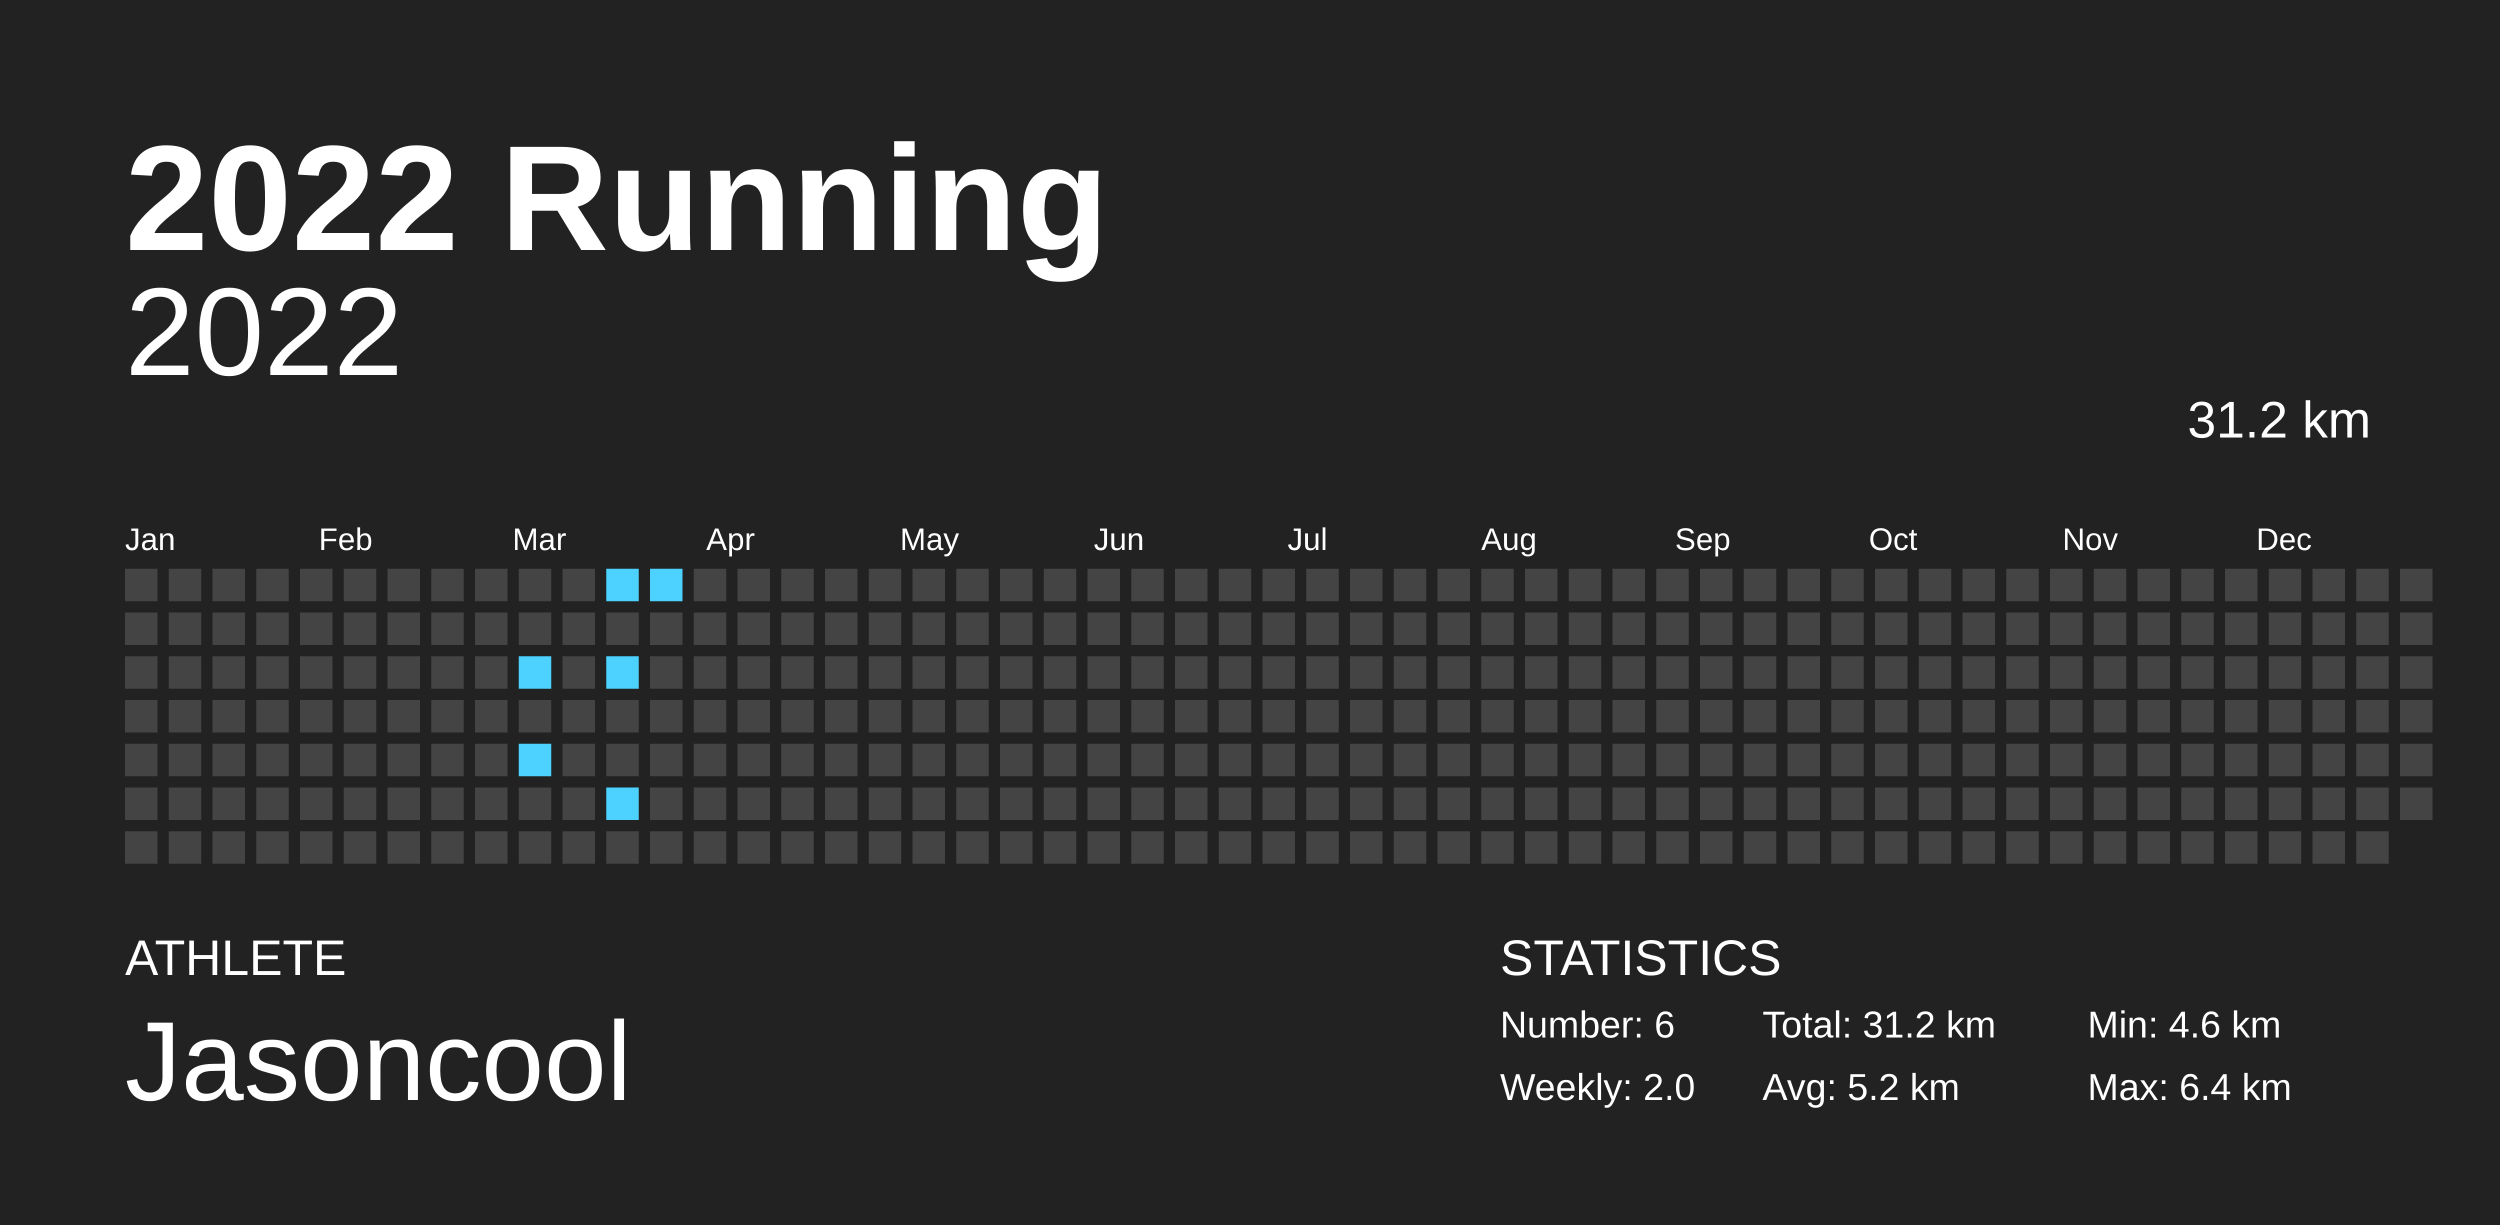
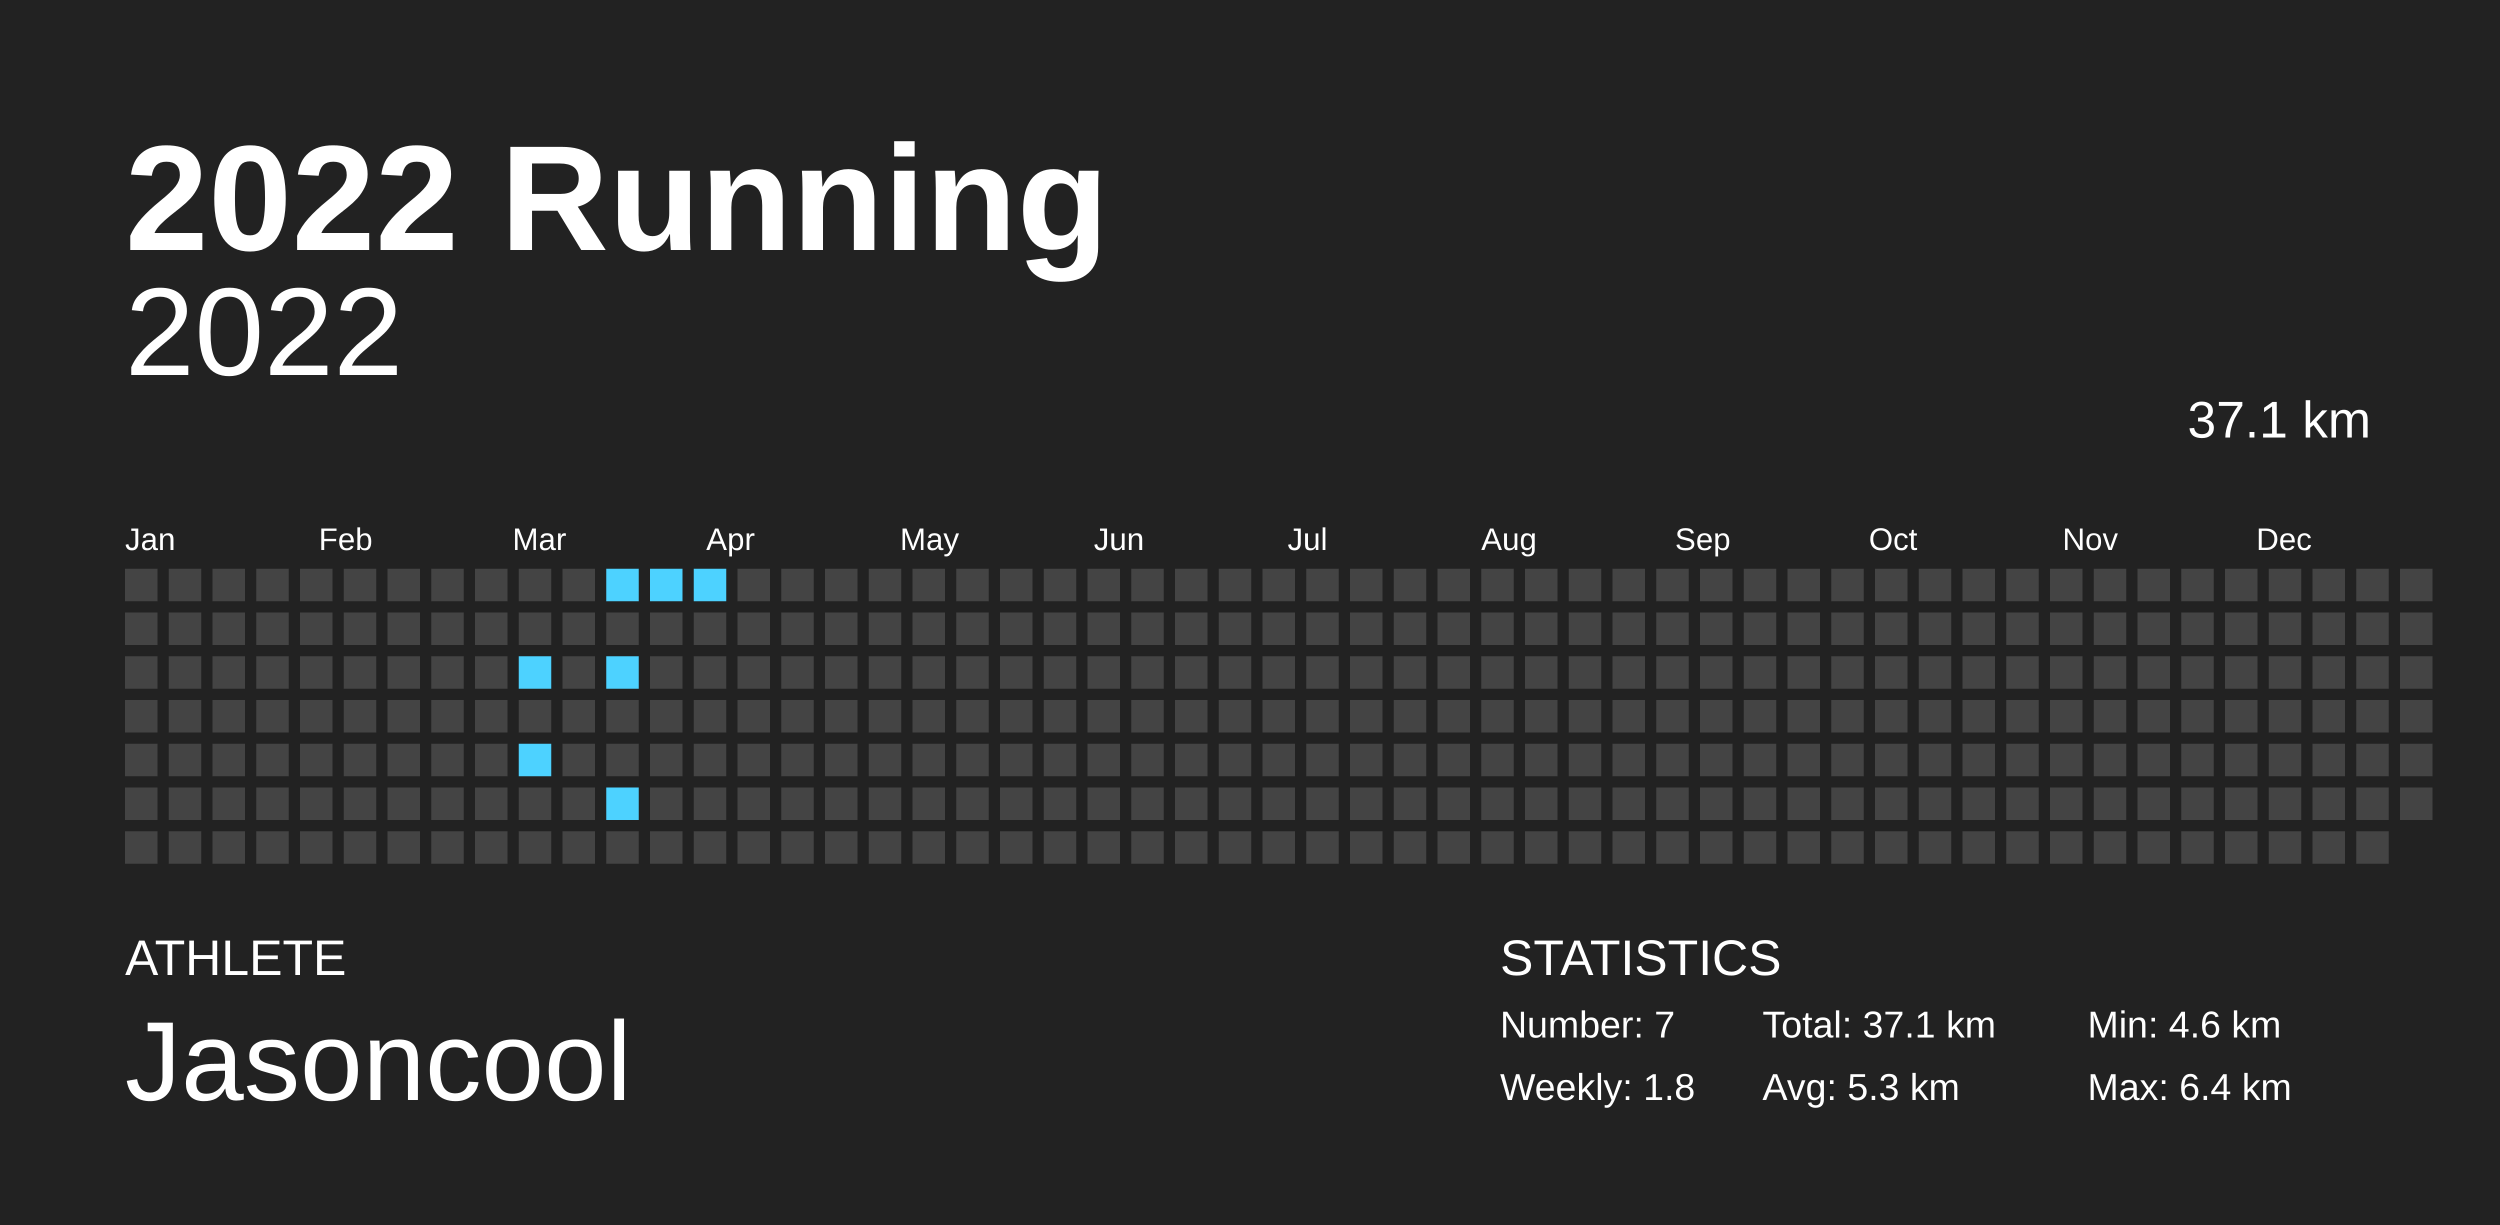
<svg xmlns="http://www.w3.org/2000/svg" baseProfile="full" height="98mm" version="1.1" viewBox="0,0,200,98" width="200mm">
  <defs />
  <rect fill="#222222" height="98" width="200" x="0" y="0" />
  <text fill="#FFFFFF" style="font-size:12px; font-family:Arial; font-weight:bold;" x="10" y="20">2022 Running</text>
  <text fill="#FFFFFF" style="font-size:4px; font-family:Arial" x="10" y="78">ATHLETE</text>
  <text fill="#FFFFFF" style="font-size:9px; font-family:Arial" x="10" y="88">Jasoncool</text>
  <text fill="#FFFFFF" style="font-size:4px; font-family:Arial" x="120" y="78">STATISTICS</text>
-   <text fill="#FFFFFF" style="font-size:3px; font-family:Arial" x="120" y="83">Number: 6</text>
-   <text fill="#FFFFFF" style="font-size:3px; font-family:Arial" x="120" y="88">Weekly: 2.0</text>
-   <text fill="#FFFFFF" style="font-size:3px; font-family:Arial" x="141" y="83">Total: 31.2 km</text>
-   <text fill="#FFFFFF" style="font-size:3px; font-family:Arial" x="141" y="88">Avg: 5.2 km</text>
+   <text fill="#FFFFFF" style="font-size:3px; font-family:Arial" x="120" y="83">Number: 7</text>
+   <text fill="#FFFFFF" style="font-size:3px; font-family:Arial" x="120" y="88">Weekly: 1.8</text>
+   <text fill="#FFFFFF" style="font-size:3px; font-family:Arial" x="141" y="83">Total: 37.1 km</text>
+   <text fill="#FFFFFF" style="font-size:3px; font-family:Arial" x="141" y="88">Avg: 5.3 km</text>
  <text fill="#FFFFFF" style="font-size:3px; font-family:Arial" x="167" y="83">Min: 4.6 km</text>
  <text fill="#FFFFFF" style="font-size:3px; font-family:Arial" x="167" y="88">Max: 6.4 km</text>
  <text alignment-baseline="hanging" fill="#FFFFFF" style="font-size:10.0px; font-family:Arial;" x="10" y="30">2022</text>
-   <text alignment-baseline="hanging" fill="#FFFFFF" style="font-size:4.125px; font-family:Arial;" x="175" y="35">31.2 km</text>
+   <text alignment-baseline="hanging" fill="#FFFFFF" style="font-size:4.125px; font-family:Arial;" x="175" y="35">37.1 km</text>
  <text fill="#FFFFFF" style="font-size:2.5px; font-family:Arial" x="10.0" y="44">Jan</text>
  <text fill="#FFFFFF" style="font-size:2.5px; font-family:Arial" x="25.5" y="44">Feb</text>
  <text fill="#FFFFFF" style="font-size:2.5px; font-family:Arial" x="41.0" y="44">Mar</text>
  <text fill="#FFFFFF" style="font-size:2.5px; font-family:Arial" x="56.5" y="44">Apr</text>
  <text fill="#FFFFFF" style="font-size:2.5px; font-family:Arial" x="72.0" y="44">May</text>
  <text fill="#FFFFFF" style="font-size:2.5px; font-family:Arial" x="87.5" y="44">Jun</text>
  <text fill="#FFFFFF" style="font-size:2.5px; font-family:Arial" x="103.0" y="44">Jul</text>
  <text fill="#FFFFFF" style="font-size:2.5px; font-family:Arial" x="118.5" y="44">Aug</text>
  <text fill="#FFFFFF" style="font-size:2.5px; font-family:Arial" x="134.0" y="44">Sep</text>
  <text fill="#FFFFFF" style="font-size:2.5px; font-family:Arial" x="149.5" y="44">Oct</text>
  <text fill="#FFFFFF" style="font-size:2.5px; font-family:Arial" x="165.0" y="44">Nov</text>
  <text fill="#FFFFFF" style="font-size:2.5px; font-family:Arial" x="180.5" y="44">Dec</text>
  <rect fill="#444444" height="2.6" width="2.6" x="10.0" y="45.5" />
  <rect fill="#444444" height="2.6" width="2.6" x="10.0" y="49.0" />
  <rect fill="#444444" height="2.6" width="2.6" x="10.0" y="52.5" />
  <rect fill="#444444" height="2.6" width="2.6" x="10.0" y="56.0" />
  <rect fill="#444444" height="2.6" width="2.6" x="10.0" y="59.5" />
  <rect fill="#444444" height="2.6" width="2.6" x="10.0" y="63.0" />
  <rect fill="#444444" height="2.6" width="2.6" x="10.0" y="66.5" />
  <rect fill="#444444" height="2.6" width="2.6" x="13.5" y="45.5" />
  <rect fill="#444444" height="2.6" width="2.6" x="13.5" y="49.0" />
  <rect fill="#444444" height="2.6" width="2.6" x="13.5" y="52.5" />
  <rect fill="#444444" height="2.6" width="2.6" x="13.5" y="56.0" />
  <rect fill="#444444" height="2.6" width="2.6" x="13.5" y="59.5" />
  <rect fill="#444444" height="2.6" width="2.6" x="13.5" y="63.0" />
  <rect fill="#444444" height="2.6" width="2.6" x="13.5" y="66.5" />
  <rect fill="#444444" height="2.6" width="2.6" x="17.0" y="45.5" />
  <rect fill="#444444" height="2.6" width="2.6" x="17.0" y="49.0" />
  <rect fill="#444444" height="2.6" width="2.6" x="17.0" y="52.5" />
  <rect fill="#444444" height="2.6" width="2.6" x="17.0" y="56.0" />
  <rect fill="#444444" height="2.6" width="2.6" x="17.0" y="59.5" />
  <rect fill="#444444" height="2.6" width="2.6" x="17.0" y="63.0" />
  <rect fill="#444444" height="2.6" width="2.6" x="17.0" y="66.5" />
  <rect fill="#444444" height="2.6" width="2.6" x="20.5" y="45.5" />
  <rect fill="#444444" height="2.6" width="2.6" x="20.5" y="49.0" />
  <rect fill="#444444" height="2.6" width="2.6" x="20.5" y="52.5" />
  <rect fill="#444444" height="2.6" width="2.6" x="20.5" y="56.0" />
  <rect fill="#444444" height="2.6" width="2.6" x="20.5" y="59.5" />
  <rect fill="#444444" height="2.6" width="2.6" x="20.5" y="63.0" />
  <rect fill="#444444" height="2.6" width="2.6" x="20.5" y="66.5" />
  <rect fill="#444444" height="2.6" width="2.6" x="24.0" y="45.5" />
  <rect fill="#444444" height="2.6" width="2.6" x="24.0" y="49.0" />
  <rect fill="#444444" height="2.6" width="2.6" x="24.0" y="52.5" />
  <rect fill="#444444" height="2.6" width="2.6" x="24.0" y="56.0" />
  <rect fill="#444444" height="2.6" width="2.6" x="24.0" y="59.5" />
  <rect fill="#444444" height="2.6" width="2.6" x="24.0" y="63.0" />
  <rect fill="#444444" height="2.6" width="2.6" x="24.0" y="66.5" />
  <rect fill="#444444" height="2.6" width="2.6" x="27.5" y="45.5" />
  <rect fill="#444444" height="2.6" width="2.6" x="27.5" y="49.0" />
  <rect fill="#444444" height="2.6" width="2.6" x="27.5" y="52.5" />
  <rect fill="#444444" height="2.6" width="2.6" x="27.5" y="56.0" />
  <rect fill="#444444" height="2.6" width="2.6" x="27.5" y="59.5" />
  <rect fill="#444444" height="2.6" width="2.6" x="27.5" y="63.0" />
  <rect fill="#444444" height="2.6" width="2.6" x="27.5" y="66.5" />
  <rect fill="#444444" height="2.6" width="2.6" x="31.0" y="45.5" />
  <rect fill="#444444" height="2.6" width="2.6" x="31.0" y="49.0" />
  <rect fill="#444444" height="2.6" width="2.6" x="31.0" y="52.5" />
  <rect fill="#444444" height="2.6" width="2.6" x="31.0" y="56.0" />
  <rect fill="#444444" height="2.6" width="2.6" x="31.0" y="59.5" />
  <rect fill="#444444" height="2.6" width="2.6" x="31.0" y="63.0" />
  <rect fill="#444444" height="2.6" width="2.6" x="31.0" y="66.5" />
  <rect fill="#444444" height="2.6" width="2.6" x="34.5" y="45.5" />
  <rect fill="#444444" height="2.6" width="2.6" x="34.5" y="49.0" />
  <rect fill="#444444" height="2.6" width="2.6" x="34.5" y="52.5" />
  <rect fill="#444444" height="2.6" width="2.6" x="34.5" y="56.0" />
  <rect fill="#444444" height="2.6" width="2.6" x="34.5" y="59.5" />
  <rect fill="#444444" height="2.6" width="2.6" x="34.5" y="63.0" />
  <rect fill="#444444" height="2.6" width="2.6" x="34.5" y="66.5" />
  <rect fill="#444444" height="2.6" width="2.6" x="38.0" y="45.5" />
  <rect fill="#444444" height="2.6" width="2.6" x="38.0" y="49.0" />
  <rect fill="#444444" height="2.6" width="2.6" x="38.0" y="52.5" />
  <rect fill="#444444" height="2.6" width="2.6" x="38.0" y="56.0" />
  <rect fill="#444444" height="2.6" width="2.6" x="38.0" y="59.5" />
  <rect fill="#444444" height="2.6" width="2.6" x="38.0" y="63.0" />
  <rect fill="#444444" height="2.6" width="2.6" x="38.0" y="66.5" />
  <rect fill="#444444" height="2.6" width="2.6" x="41.5" y="45.5" />
  <rect fill="#444444" height="2.6" width="2.6" x="41.5" y="49.0" />
  <rect fill="#4dd2ff" height="2.6" width="2.6" x="41.5" y="52.5" />
  <rect fill="#444444" height="2.6" width="2.6" x="41.5" y="56.0" />
  <rect fill="#4dd2ff" height="2.6" width="2.6" x="41.5" y="59.5" />
  <rect fill="#444444" height="2.6" width="2.6" x="41.5" y="63.0" />
  <rect fill="#444444" height="2.6" width="2.6" x="41.5" y="66.5" />
  <rect fill="#444444" height="2.6" width="2.6" x="45.0" y="45.5" />
  <rect fill="#444444" height="2.6" width="2.6" x="45.0" y="49.0" />
  <rect fill="#444444" height="2.6" width="2.6" x="45.0" y="52.5" />
  <rect fill="#444444" height="2.6" width="2.6" x="45.0" y="56.0" />
  <rect fill="#444444" height="2.6" width="2.6" x="45.0" y="59.5" />
  <rect fill="#444444" height="2.6" width="2.6" x="45.0" y="63.0" />
  <rect fill="#444444" height="2.6" width="2.6" x="45.0" y="66.5" />
  <rect fill="#4dd2ff" height="2.6" width="2.6" x="48.5" y="45.5" />
  <rect fill="#444444" height="2.6" width="2.6" x="48.5" y="49.0" />
  <rect fill="#4dd2ff" height="2.6" width="2.6" x="48.5" y="52.5" />
  <rect fill="#444444" height="2.6" width="2.6" x="48.5" y="56.0" />
  <rect fill="#444444" height="2.6" width="2.6" x="48.5" y="59.5" />
  <rect fill="#4dd2ff" height="2.6" width="2.6" x="48.5" y="63.0" />
  <rect fill="#444444" height="2.6" width="2.6" x="48.5" y="66.5" />
  <rect fill="#4dd2ff" height="2.6" width="2.6" x="52.0" y="45.5" />
  <rect fill="#444444" height="2.6" width="2.6" x="52.0" y="49.0" />
  <rect fill="#444444" height="2.6" width="2.6" x="52.0" y="52.5" />
  <rect fill="#444444" height="2.6" width="2.6" x="52.0" y="56.0" />
  <rect fill="#444444" height="2.6" width="2.6" x="52.0" y="59.5" />
  <rect fill="#444444" height="2.6" width="2.6" x="52.0" y="63.0" />
  <rect fill="#444444" height="2.6" width="2.6" x="52.0" y="66.5" />
-   <rect fill="#444444" height="2.6" width="2.6" x="55.5" y="45.5" />
+   <rect fill="#4dd2ff" height="2.6" width="2.6" x="55.5" y="45.5" />
  <rect fill="#444444" height="2.6" width="2.6" x="55.5" y="49.0" />
  <rect fill="#444444" height="2.6" width="2.6" x="55.5" y="52.5" />
  <rect fill="#444444" height="2.6" width="2.6" x="55.5" y="56.0" />
  <rect fill="#444444" height="2.6" width="2.6" x="55.5" y="59.5" />
  <rect fill="#444444" height="2.6" width="2.6" x="55.5" y="63.0" />
  <rect fill="#444444" height="2.6" width="2.6" x="55.5" y="66.5" />
  <rect fill="#444444" height="2.6" width="2.6" x="59.0" y="45.5" />
  <rect fill="#444444" height="2.6" width="2.6" x="59.0" y="49.0" />
  <rect fill="#444444" height="2.6" width="2.6" x="59.0" y="52.5" />
  <rect fill="#444444" height="2.6" width="2.6" x="59.0" y="56.0" />
  <rect fill="#444444" height="2.6" width="2.6" x="59.0" y="59.5" />
  <rect fill="#444444" height="2.6" width="2.6" x="59.0" y="63.0" />
  <rect fill="#444444" height="2.6" width="2.6" x="59.0" y="66.5" />
  <rect fill="#444444" height="2.6" width="2.6" x="62.5" y="45.5" />
  <rect fill="#444444" height="2.6" width="2.6" x="62.5" y="49.0" />
  <rect fill="#444444" height="2.6" width="2.6" x="62.5" y="52.5" />
  <rect fill="#444444" height="2.6" width="2.6" x="62.5" y="56.0" />
  <rect fill="#444444" height="2.6" width="2.6" x="62.5" y="59.5" />
  <rect fill="#444444" height="2.6" width="2.6" x="62.5" y="63.0" />
  <rect fill="#444444" height="2.6" width="2.6" x="62.5" y="66.5" />
  <rect fill="#444444" height="2.6" width="2.6" x="66.0" y="45.5" />
  <rect fill="#444444" height="2.6" width="2.6" x="66.0" y="49.0" />
  <rect fill="#444444" height="2.6" width="2.6" x="66.0" y="52.5" />
  <rect fill="#444444" height="2.6" width="2.6" x="66.0" y="56.0" />
  <rect fill="#444444" height="2.6" width="2.6" x="66.0" y="59.5" />
  <rect fill="#444444" height="2.6" width="2.6" x="66.0" y="63.0" />
  <rect fill="#444444" height="2.6" width="2.6" x="66.0" y="66.5" />
  <rect fill="#444444" height="2.6" width="2.6" x="69.5" y="45.5" />
  <rect fill="#444444" height="2.6" width="2.6" x="69.5" y="49.0" />
  <rect fill="#444444" height="2.6" width="2.6" x="69.5" y="52.5" />
  <rect fill="#444444" height="2.6" width="2.6" x="69.5" y="56.0" />
  <rect fill="#444444" height="2.6" width="2.6" x="69.5" y="59.5" />
  <rect fill="#444444" height="2.6" width="2.6" x="69.5" y="63.0" />
  <rect fill="#444444" height="2.6" width="2.6" x="69.5" y="66.5" />
  <rect fill="#444444" height="2.6" width="2.6" x="73.0" y="45.5" />
  <rect fill="#444444" height="2.6" width="2.6" x="73.0" y="49.0" />
  <rect fill="#444444" height="2.6" width="2.6" x="73.0" y="52.5" />
  <rect fill="#444444" height="2.6" width="2.6" x="73.0" y="56.0" />
  <rect fill="#444444" height="2.6" width="2.6" x="73.0" y="59.5" />
  <rect fill="#444444" height="2.6" width="2.6" x="73.0" y="63.0" />
  <rect fill="#444444" height="2.6" width="2.6" x="73.0" y="66.5" />
  <rect fill="#444444" height="2.6" width="2.6" x="76.5" y="45.5" />
  <rect fill="#444444" height="2.6" width="2.6" x="76.5" y="49.0" />
  <rect fill="#444444" height="2.6" width="2.6" x="76.5" y="52.5" />
  <rect fill="#444444" height="2.6" width="2.6" x="76.5" y="56.0" />
  <rect fill="#444444" height="2.6" width="2.6" x="76.5" y="59.5" />
  <rect fill="#444444" height="2.6" width="2.6" x="76.5" y="63.0" />
  <rect fill="#444444" height="2.6" width="2.6" x="76.5" y="66.5" />
  <rect fill="#444444" height="2.6" width="2.6" x="80.0" y="45.5" />
  <rect fill="#444444" height="2.6" width="2.6" x="80.0" y="49.0" />
  <rect fill="#444444" height="2.6" width="2.6" x="80.0" y="52.5" />
  <rect fill="#444444" height="2.6" width="2.6" x="80.0" y="56.0" />
  <rect fill="#444444" height="2.6" width="2.6" x="80.0" y="59.5" />
  <rect fill="#444444" height="2.6" width="2.6" x="80.0" y="63.0" />
  <rect fill="#444444" height="2.6" width="2.6" x="80.0" y="66.5" />
  <rect fill="#444444" height="2.6" width="2.6" x="83.5" y="45.5" />
  <rect fill="#444444" height="2.6" width="2.6" x="83.5" y="49.0" />
  <rect fill="#444444" height="2.6" width="2.6" x="83.5" y="52.5" />
  <rect fill="#444444" height="2.6" width="2.6" x="83.5" y="56.0" />
  <rect fill="#444444" height="2.6" width="2.6" x="83.5" y="59.5" />
  <rect fill="#444444" height="2.6" width="2.6" x="83.5" y="63.0" />
  <rect fill="#444444" height="2.6" width="2.6" x="83.5" y="66.5" />
  <rect fill="#444444" height="2.6" width="2.6" x="87.0" y="45.5" />
  <rect fill="#444444" height="2.6" width="2.6" x="87.0" y="49.0" />
  <rect fill="#444444" height="2.6" width="2.6" x="87.0" y="52.5" />
  <rect fill="#444444" height="2.6" width="2.6" x="87.0" y="56.0" />
  <rect fill="#444444" height="2.6" width="2.6" x="87.0" y="59.5" />
  <rect fill="#444444" height="2.6" width="2.6" x="87.0" y="63.0" />
  <rect fill="#444444" height="2.6" width="2.6" x="87.0" y="66.5" />
  <rect fill="#444444" height="2.6" width="2.6" x="90.5" y="45.5" />
  <rect fill="#444444" height="2.6" width="2.6" x="90.5" y="49.0" />
  <rect fill="#444444" height="2.6" width="2.6" x="90.5" y="52.5" />
  <rect fill="#444444" height="2.6" width="2.6" x="90.5" y="56.0" />
  <rect fill="#444444" height="2.6" width="2.6" x="90.5" y="59.5" />
  <rect fill="#444444" height="2.6" width="2.6" x="90.5" y="63.0" />
  <rect fill="#444444" height="2.6" width="2.6" x="90.5" y="66.5" />
  <rect fill="#444444" height="2.6" width="2.6" x="94.0" y="45.5" />
  <rect fill="#444444" height="2.6" width="2.6" x="94.0" y="49.0" />
  <rect fill="#444444" height="2.6" width="2.6" x="94.0" y="52.5" />
  <rect fill="#444444" height="2.6" width="2.6" x="94.0" y="56.0" />
  <rect fill="#444444" height="2.6" width="2.6" x="94.0" y="59.5" />
  <rect fill="#444444" height="2.6" width="2.6" x="94.0" y="63.0" />
  <rect fill="#444444" height="2.6" width="2.6" x="94.0" y="66.5" />
  <rect fill="#444444" height="2.6" width="2.6" x="97.5" y="45.5" />
  <rect fill="#444444" height="2.6" width="2.6" x="97.5" y="49.0" />
  <rect fill="#444444" height="2.6" width="2.6" x="97.5" y="52.5" />
  <rect fill="#444444" height="2.6" width="2.6" x="97.5" y="56.0" />
  <rect fill="#444444" height="2.6" width="2.6" x="97.5" y="59.5" />
  <rect fill="#444444" height="2.6" width="2.6" x="97.5" y="63.0" />
  <rect fill="#444444" height="2.6" width="2.6" x="97.5" y="66.5" />
  <rect fill="#444444" height="2.6" width="2.6" x="101.0" y="45.5" />
  <rect fill="#444444" height="2.6" width="2.6" x="101.0" y="49.0" />
  <rect fill="#444444" height="2.6" width="2.6" x="101.0" y="52.5" />
  <rect fill="#444444" height="2.6" width="2.6" x="101.0" y="56.0" />
  <rect fill="#444444" height="2.6" width="2.6" x="101.0" y="59.5" />
  <rect fill="#444444" height="2.6" width="2.6" x="101.0" y="63.0" />
  <rect fill="#444444" height="2.6" width="2.6" x="101.0" y="66.5" />
  <rect fill="#444444" height="2.6" width="2.6" x="104.5" y="45.5" />
  <rect fill="#444444" height="2.6" width="2.6" x="104.5" y="49.0" />
  <rect fill="#444444" height="2.6" width="2.6" x="104.5" y="52.5" />
  <rect fill="#444444" height="2.6" width="2.6" x="104.5" y="56.0" />
  <rect fill="#444444" height="2.6" width="2.6" x="104.5" y="59.5" />
  <rect fill="#444444" height="2.6" width="2.6" x="104.5" y="63.0" />
  <rect fill="#444444" height="2.6" width="2.6" x="104.5" y="66.5" />
  <rect fill="#444444" height="2.6" width="2.6" x="108.0" y="45.5" />
  <rect fill="#444444" height="2.6" width="2.6" x="108.0" y="49.0" />
  <rect fill="#444444" height="2.6" width="2.6" x="108.0" y="52.5" />
  <rect fill="#444444" height="2.6" width="2.6" x="108.0" y="56.0" />
  <rect fill="#444444" height="2.6" width="2.6" x="108.0" y="59.5" />
  <rect fill="#444444" height="2.6" width="2.6" x="108.0" y="63.0" />
  <rect fill="#444444" height="2.6" width="2.6" x="108.0" y="66.5" />
  <rect fill="#444444" height="2.6" width="2.6" x="111.5" y="45.5" />
  <rect fill="#444444" height="2.6" width="2.6" x="111.5" y="49.0" />
  <rect fill="#444444" height="2.6" width="2.6" x="111.5" y="52.5" />
  <rect fill="#444444" height="2.6" width="2.6" x="111.5" y="56.0" />
  <rect fill="#444444" height="2.6" width="2.6" x="111.5" y="59.5" />
  <rect fill="#444444" height="2.6" width="2.6" x="111.5" y="63.0" />
  <rect fill="#444444" height="2.6" width="2.6" x="111.5" y="66.5" />
  <rect fill="#444444" height="2.6" width="2.6" x="115.0" y="45.5" />
  <rect fill="#444444" height="2.6" width="2.6" x="115.0" y="49.0" />
  <rect fill="#444444" height="2.6" width="2.6" x="115.0" y="52.5" />
  <rect fill="#444444" height="2.6" width="2.6" x="115.0" y="56.0" />
  <rect fill="#444444" height="2.6" width="2.6" x="115.0" y="59.5" />
  <rect fill="#444444" height="2.6" width="2.6" x="115.0" y="63.0" />
  <rect fill="#444444" height="2.6" width="2.6" x="115.0" y="66.5" />
  <rect fill="#444444" height="2.6" width="2.6" x="118.5" y="45.5" />
  <rect fill="#444444" height="2.6" width="2.6" x="118.5" y="49.0" />
  <rect fill="#444444" height="2.6" width="2.6" x="118.5" y="52.5" />
  <rect fill="#444444" height="2.6" width="2.6" x="118.5" y="56.0" />
  <rect fill="#444444" height="2.6" width="2.6" x="118.5" y="59.5" />
  <rect fill="#444444" height="2.6" width="2.6" x="118.5" y="63.0" />
  <rect fill="#444444" height="2.6" width="2.6" x="118.5" y="66.5" />
  <rect fill="#444444" height="2.6" width="2.6" x="122.0" y="45.5" />
  <rect fill="#444444" height="2.6" width="2.6" x="122.0" y="49.0" />
  <rect fill="#444444" height="2.6" width="2.6" x="122.0" y="52.5" />
  <rect fill="#444444" height="2.6" width="2.6" x="122.0" y="56.0" />
  <rect fill="#444444" height="2.6" width="2.6" x="122.0" y="59.5" />
  <rect fill="#444444" height="2.6" width="2.6" x="122.0" y="63.0" />
  <rect fill="#444444" height="2.6" width="2.6" x="122.0" y="66.5" />
  <rect fill="#444444" height="2.6" width="2.6" x="125.5" y="45.5" />
  <rect fill="#444444" height="2.6" width="2.6" x="125.5" y="49.0" />
  <rect fill="#444444" height="2.6" width="2.6" x="125.5" y="52.5" />
  <rect fill="#444444" height="2.6" width="2.6" x="125.5" y="56.0" />
  <rect fill="#444444" height="2.6" width="2.6" x="125.5" y="59.5" />
  <rect fill="#444444" height="2.6" width="2.6" x="125.5" y="63.0" />
  <rect fill="#444444" height="2.6" width="2.6" x="125.5" y="66.5" />
  <rect fill="#444444" height="2.6" width="2.6" x="129.0" y="45.5" />
  <rect fill="#444444" height="2.6" width="2.6" x="129.0" y="49.0" />
  <rect fill="#444444" height="2.6" width="2.6" x="129.0" y="52.5" />
  <rect fill="#444444" height="2.6" width="2.6" x="129.0" y="56.0" />
  <rect fill="#444444" height="2.6" width="2.6" x="129.0" y="59.5" />
  <rect fill="#444444" height="2.6" width="2.6" x="129.0" y="63.0" />
  <rect fill="#444444" height="2.6" width="2.6" x="129.0" y="66.5" />
  <rect fill="#444444" height="2.6" width="2.6" x="132.5" y="45.5" />
  <rect fill="#444444" height="2.6" width="2.6" x="132.5" y="49.0" />
  <rect fill="#444444" height="2.6" width="2.6" x="132.5" y="52.5" />
  <rect fill="#444444" height="2.6" width="2.6" x="132.5" y="56.0" />
  <rect fill="#444444" height="2.6" width="2.6" x="132.5" y="59.5" />
  <rect fill="#444444" height="2.6" width="2.6" x="132.5" y="63.0" />
  <rect fill="#444444" height="2.6" width="2.6" x="132.5" y="66.5" />
  <rect fill="#444444" height="2.6" width="2.6" x="136.0" y="45.5" />
  <rect fill="#444444" height="2.6" width="2.6" x="136.0" y="49.0" />
  <rect fill="#444444" height="2.6" width="2.6" x="136.0" y="52.5" />
  <rect fill="#444444" height="2.6" width="2.6" x="136.0" y="56.0" />
  <rect fill="#444444" height="2.6" width="2.6" x="136.0" y="59.5" />
  <rect fill="#444444" height="2.6" width="2.6" x="136.0" y="63.0" />
  <rect fill="#444444" height="2.6" width="2.6" x="136.0" y="66.5" />
  <rect fill="#444444" height="2.6" width="2.6" x="139.5" y="45.5" />
  <rect fill="#444444" height="2.6" width="2.6" x="139.5" y="49.0" />
  <rect fill="#444444" height="2.6" width="2.6" x="139.5" y="52.5" />
  <rect fill="#444444" height="2.6" width="2.6" x="139.5" y="56.0" />
  <rect fill="#444444" height="2.6" width="2.6" x="139.5" y="59.5" />
  <rect fill="#444444" height="2.6" width="2.6" x="139.5" y="63.0" />
  <rect fill="#444444" height="2.6" width="2.6" x="139.5" y="66.5" />
  <rect fill="#444444" height="2.6" width="2.6" x="143.0" y="45.5" />
  <rect fill="#444444" height="2.6" width="2.6" x="143.0" y="49.0" />
  <rect fill="#444444" height="2.6" width="2.6" x="143.0" y="52.5" />
  <rect fill="#444444" height="2.6" width="2.6" x="143.0" y="56.0" />
  <rect fill="#444444" height="2.6" width="2.6" x="143.0" y="59.5" />
  <rect fill="#444444" height="2.6" width="2.6" x="143.0" y="63.0" />
  <rect fill="#444444" height="2.6" width="2.6" x="143.0" y="66.5" />
  <rect fill="#444444" height="2.6" width="2.6" x="146.5" y="45.5" />
  <rect fill="#444444" height="2.6" width="2.6" x="146.5" y="49.0" />
  <rect fill="#444444" height="2.6" width="2.6" x="146.5" y="52.5" />
  <rect fill="#444444" height="2.6" width="2.6" x="146.5" y="56.0" />
  <rect fill="#444444" height="2.6" width="2.6" x="146.5" y="59.5" />
  <rect fill="#444444" height="2.6" width="2.6" x="146.5" y="63.0" />
  <rect fill="#444444" height="2.6" width="2.6" x="146.5" y="66.5" />
  <rect fill="#444444" height="2.6" width="2.6" x="150.0" y="45.5" />
  <rect fill="#444444" height="2.6" width="2.6" x="150.0" y="49.0" />
  <rect fill="#444444" height="2.6" width="2.6" x="150.0" y="52.5" />
  <rect fill="#444444" height="2.6" width="2.6" x="150.0" y="56.0" />
  <rect fill="#444444" height="2.6" width="2.6" x="150.0" y="59.5" />
  <rect fill="#444444" height="2.6" width="2.6" x="150.0" y="63.0" />
  <rect fill="#444444" height="2.6" width="2.6" x="150.0" y="66.5" />
  <rect fill="#444444" height="2.6" width="2.6" x="153.5" y="45.5" />
  <rect fill="#444444" height="2.6" width="2.6" x="153.5" y="49.0" />
  <rect fill="#444444" height="2.6" width="2.6" x="153.5" y="52.5" />
  <rect fill="#444444" height="2.6" width="2.6" x="153.5" y="56.0" />
  <rect fill="#444444" height="2.6" width="2.6" x="153.5" y="59.5" />
  <rect fill="#444444" height="2.6" width="2.6" x="153.5" y="63.0" />
  <rect fill="#444444" height="2.6" width="2.6" x="153.5" y="66.5" />
  <rect fill="#444444" height="2.6" width="2.6" x="157.0" y="45.5" />
  <rect fill="#444444" height="2.6" width="2.6" x="157.0" y="49.0" />
  <rect fill="#444444" height="2.6" width="2.6" x="157.0" y="52.5" />
  <rect fill="#444444" height="2.6" width="2.6" x="157.0" y="56.0" />
  <rect fill="#444444" height="2.6" width="2.6" x="157.0" y="59.5" />
  <rect fill="#444444" height="2.6" width="2.6" x="157.0" y="63.0" />
  <rect fill="#444444" height="2.6" width="2.6" x="157.0" y="66.5" />
  <rect fill="#444444" height="2.6" width="2.6" x="160.5" y="45.5" />
  <rect fill="#444444" height="2.6" width="2.6" x="160.5" y="49.0" />
  <rect fill="#444444" height="2.6" width="2.6" x="160.5" y="52.5" />
  <rect fill="#444444" height="2.6" width="2.6" x="160.5" y="56.0" />
  <rect fill="#444444" height="2.6" width="2.6" x="160.5" y="59.5" />
  <rect fill="#444444" height="2.6" width="2.6" x="160.5" y="63.0" />
  <rect fill="#444444" height="2.6" width="2.6" x="160.5" y="66.5" />
  <rect fill="#444444" height="2.6" width="2.6" x="164.0" y="45.5" />
  <rect fill="#444444" height="2.6" width="2.6" x="164.0" y="49.0" />
  <rect fill="#444444" height="2.6" width="2.6" x="164.0" y="52.5" />
  <rect fill="#444444" height="2.6" width="2.6" x="164.0" y="56.0" />
  <rect fill="#444444" height="2.6" width="2.6" x="164.0" y="59.5" />
  <rect fill="#444444" height="2.6" width="2.6" x="164.0" y="63.0" />
  <rect fill="#444444" height="2.6" width="2.6" x="164.0" y="66.5" />
  <rect fill="#444444" height="2.6" width="2.6" x="167.5" y="45.5" />
  <rect fill="#444444" height="2.6" width="2.6" x="167.5" y="49.0" />
  <rect fill="#444444" height="2.6" width="2.6" x="167.5" y="52.5" />
  <rect fill="#444444" height="2.6" width="2.6" x="167.5" y="56.0" />
  <rect fill="#444444" height="2.6" width="2.6" x="167.5" y="59.5" />
  <rect fill="#444444" height="2.6" width="2.6" x="167.5" y="63.0" />
  <rect fill="#444444" height="2.6" width="2.6" x="167.5" y="66.5" />
  <rect fill="#444444" height="2.6" width="2.6" x="171.0" y="45.5" />
  <rect fill="#444444" height="2.6" width="2.6" x="171.0" y="49.0" />
  <rect fill="#444444" height="2.6" width="2.6" x="171.0" y="52.5" />
  <rect fill="#444444" height="2.6" width="2.6" x="171.0" y="56.0" />
  <rect fill="#444444" height="2.6" width="2.6" x="171.0" y="59.5" />
  <rect fill="#444444" height="2.6" width="2.6" x="171.0" y="63.0" />
  <rect fill="#444444" height="2.6" width="2.6" x="171.0" y="66.5" />
  <rect fill="#444444" height="2.6" width="2.6" x="174.5" y="45.5" />
  <rect fill="#444444" height="2.6" width="2.6" x="174.5" y="49.0" />
  <rect fill="#444444" height="2.6" width="2.6" x="174.5" y="52.5" />
  <rect fill="#444444" height="2.6" width="2.6" x="174.5" y="56.0" />
  <rect fill="#444444" height="2.6" width="2.6" x="174.5" y="59.5" />
  <rect fill="#444444" height="2.6" width="2.6" x="174.5" y="63.0" />
  <rect fill="#444444" height="2.6" width="2.6" x="174.5" y="66.5" />
  <rect fill="#444444" height="2.6" width="2.6" x="178.0" y="45.5" />
  <rect fill="#444444" height="2.6" width="2.6" x="178.0" y="49.0" />
  <rect fill="#444444" height="2.6" width="2.6" x="178.0" y="52.5" />
  <rect fill="#444444" height="2.6" width="2.6" x="178.0" y="56.0" />
  <rect fill="#444444" height="2.6" width="2.6" x="178.0" y="59.5" />
  <rect fill="#444444" height="2.6" width="2.6" x="178.0" y="63.0" />
  <rect fill="#444444" height="2.6" width="2.6" x="178.0" y="66.5" />
  <rect fill="#444444" height="2.6" width="2.6" x="181.5" y="45.5" />
  <rect fill="#444444" height="2.6" width="2.6" x="181.5" y="49.0" />
  <rect fill="#444444" height="2.6" width="2.6" x="181.5" y="52.5" />
  <rect fill="#444444" height="2.6" width="2.6" x="181.5" y="56.0" />
  <rect fill="#444444" height="2.6" width="2.6" x="181.5" y="59.5" />
  <rect fill="#444444" height="2.6" width="2.6" x="181.5" y="63.0" />
  <rect fill="#444444" height="2.6" width="2.6" x="181.5" y="66.5" />
  <rect fill="#444444" height="2.6" width="2.6" x="185.0" y="45.5" />
  <rect fill="#444444" height="2.6" width="2.6" x="185.0" y="49.0" />
  <rect fill="#444444" height="2.6" width="2.6" x="185.0" y="52.5" />
  <rect fill="#444444" height="2.6" width="2.6" x="185.0" y="56.0" />
  <rect fill="#444444" height="2.6" width="2.6" x="185.0" y="59.5" />
  <rect fill="#444444" height="2.6" width="2.6" x="185.0" y="63.0" />
  <rect fill="#444444" height="2.6" width="2.6" x="185.0" y="66.5" />
  <rect fill="#444444" height="2.6" width="2.6" x="188.5" y="45.5" />
  <rect fill="#444444" height="2.6" width="2.6" x="188.5" y="49.0" />
  <rect fill="#444444" height="2.6" width="2.6" x="188.5" y="52.5" />
  <rect fill="#444444" height="2.6" width="2.6" x="188.5" y="56.0" />
  <rect fill="#444444" height="2.6" width="2.6" x="188.5" y="59.5" />
  <rect fill="#444444" height="2.6" width="2.6" x="188.5" y="63.0" />
  <rect fill="#444444" height="2.6" width="2.6" x="188.5" y="66.5" />
  <rect fill="#444444" height="2.6" width="2.6" x="192.0" y="45.5" />
  <rect fill="#444444" height="2.6" width="2.6" x="192.0" y="49.0" />
  <rect fill="#444444" height="2.6" width="2.6" x="192.0" y="52.5" />
  <rect fill="#444444" height="2.6" width="2.6" x="192.0" y="56.0" />
  <rect fill="#444444" height="2.6" width="2.6" x="192.0" y="59.5" />
  <rect fill="#444444" height="2.6" width="2.6" x="192.0" y="63.0" />
</svg>
